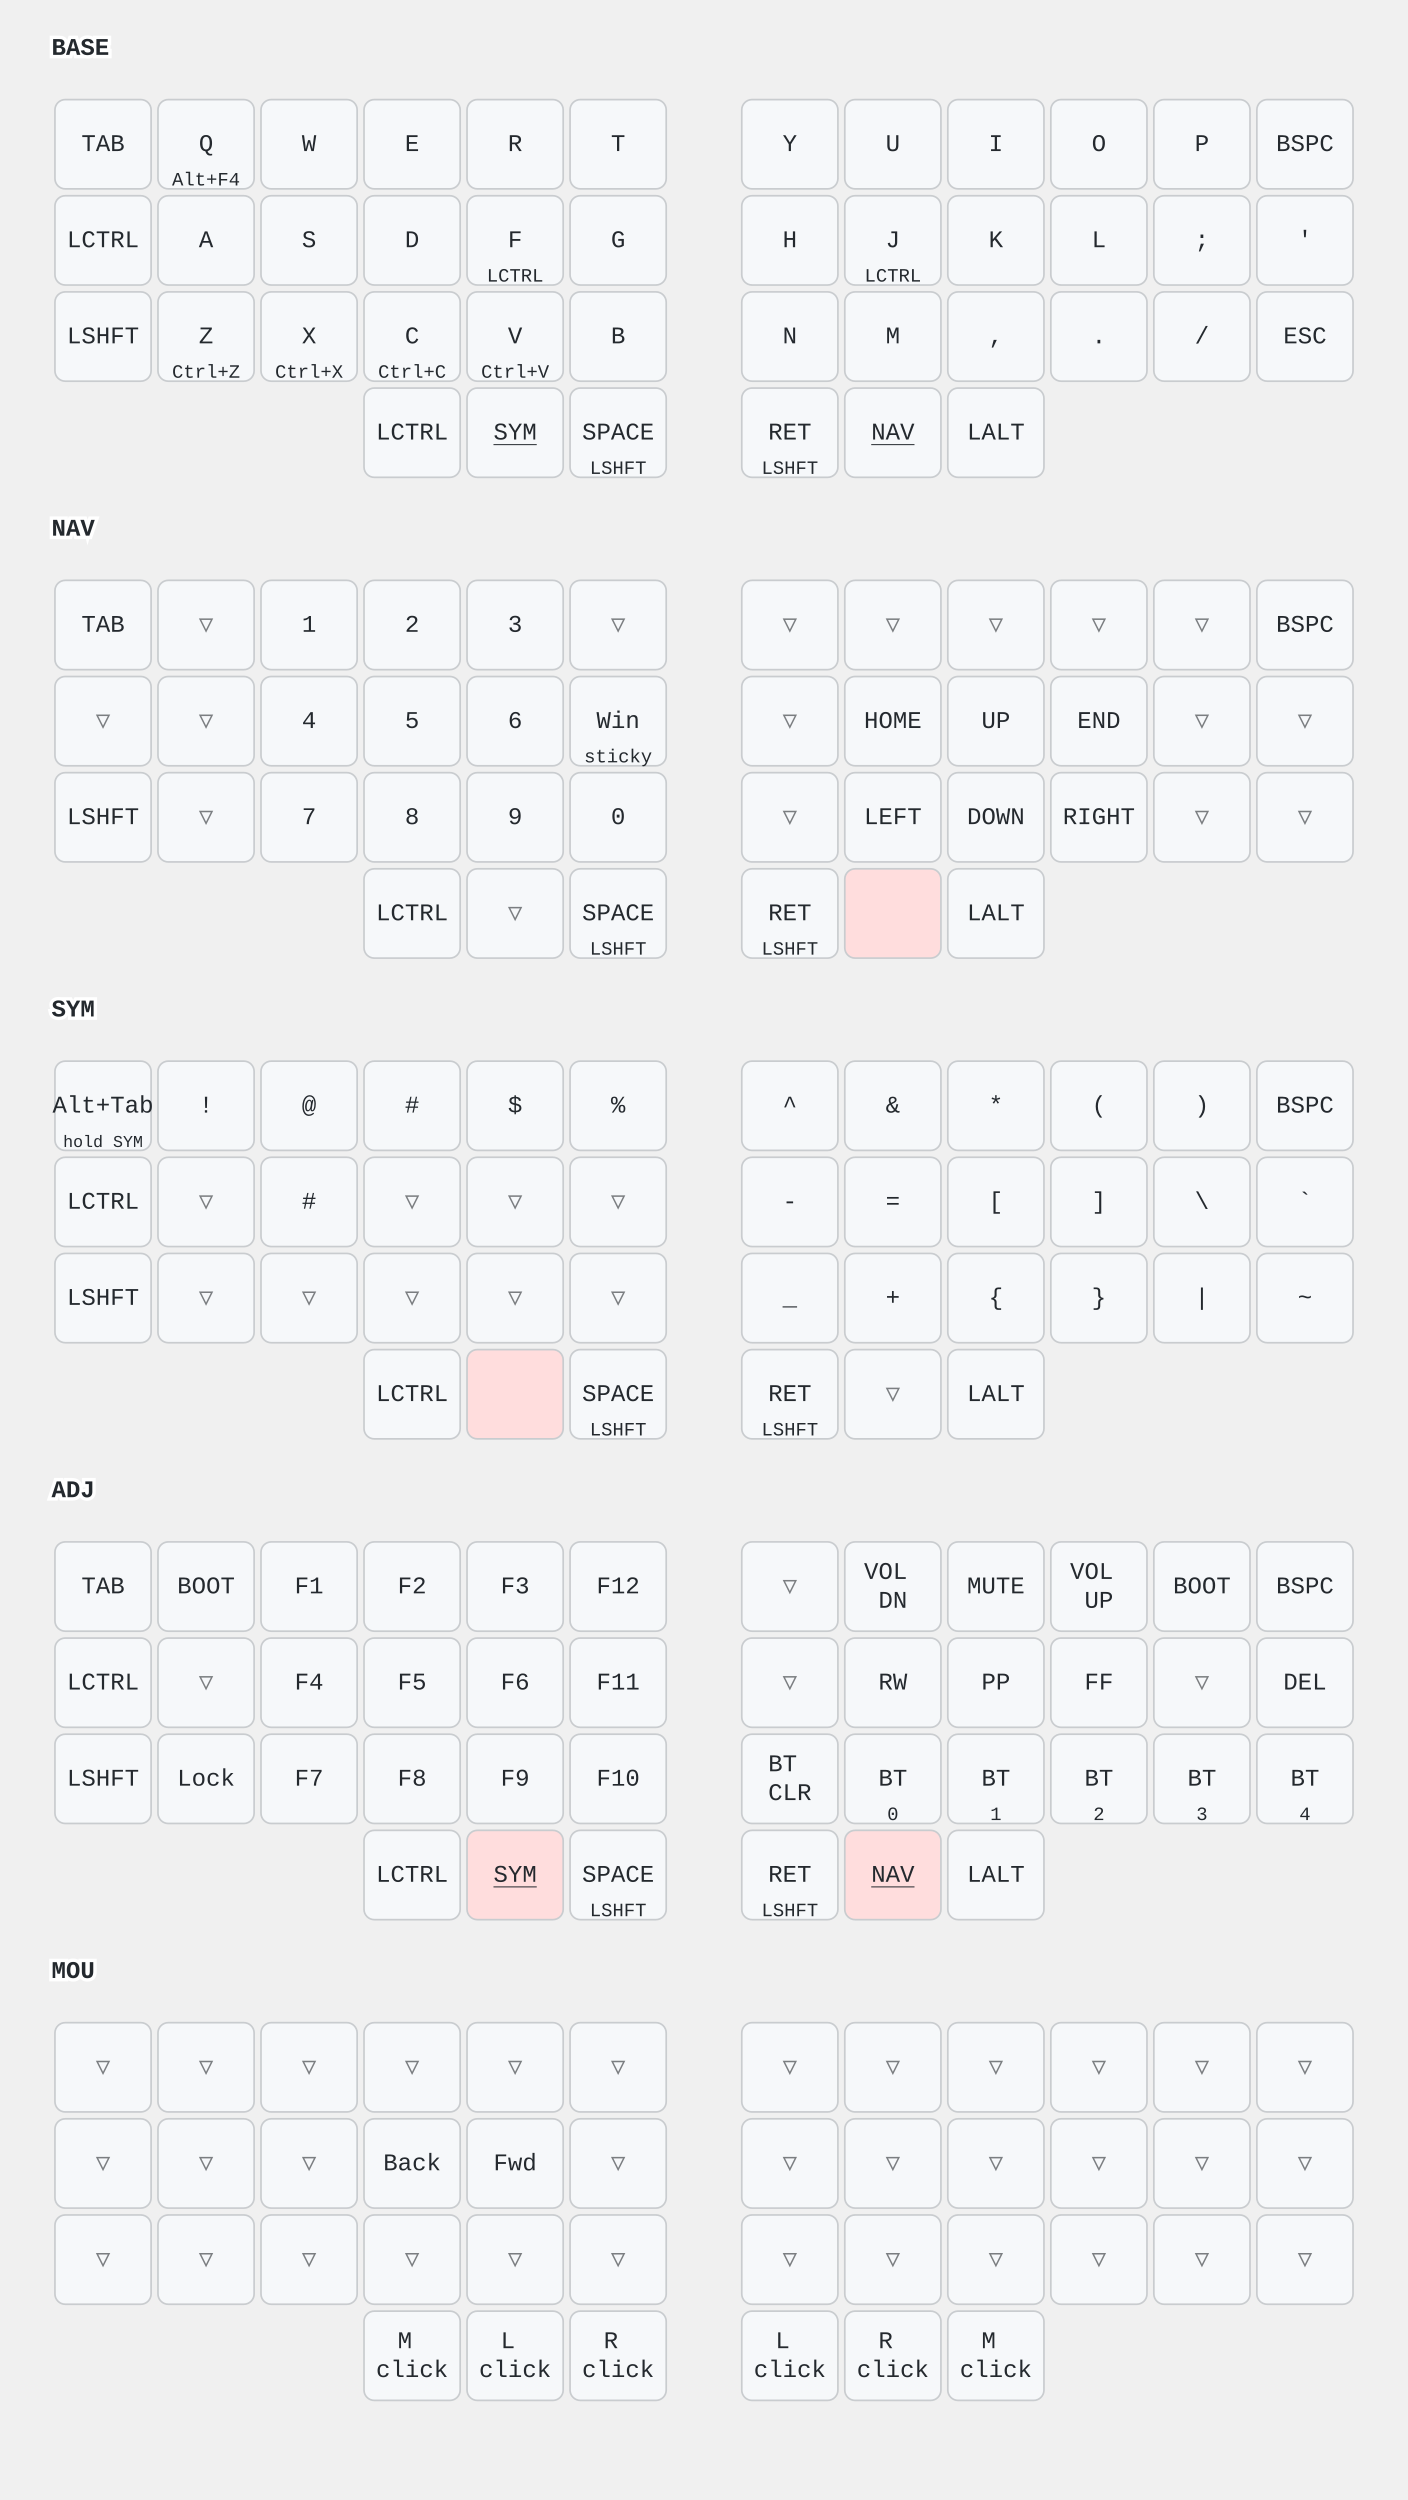
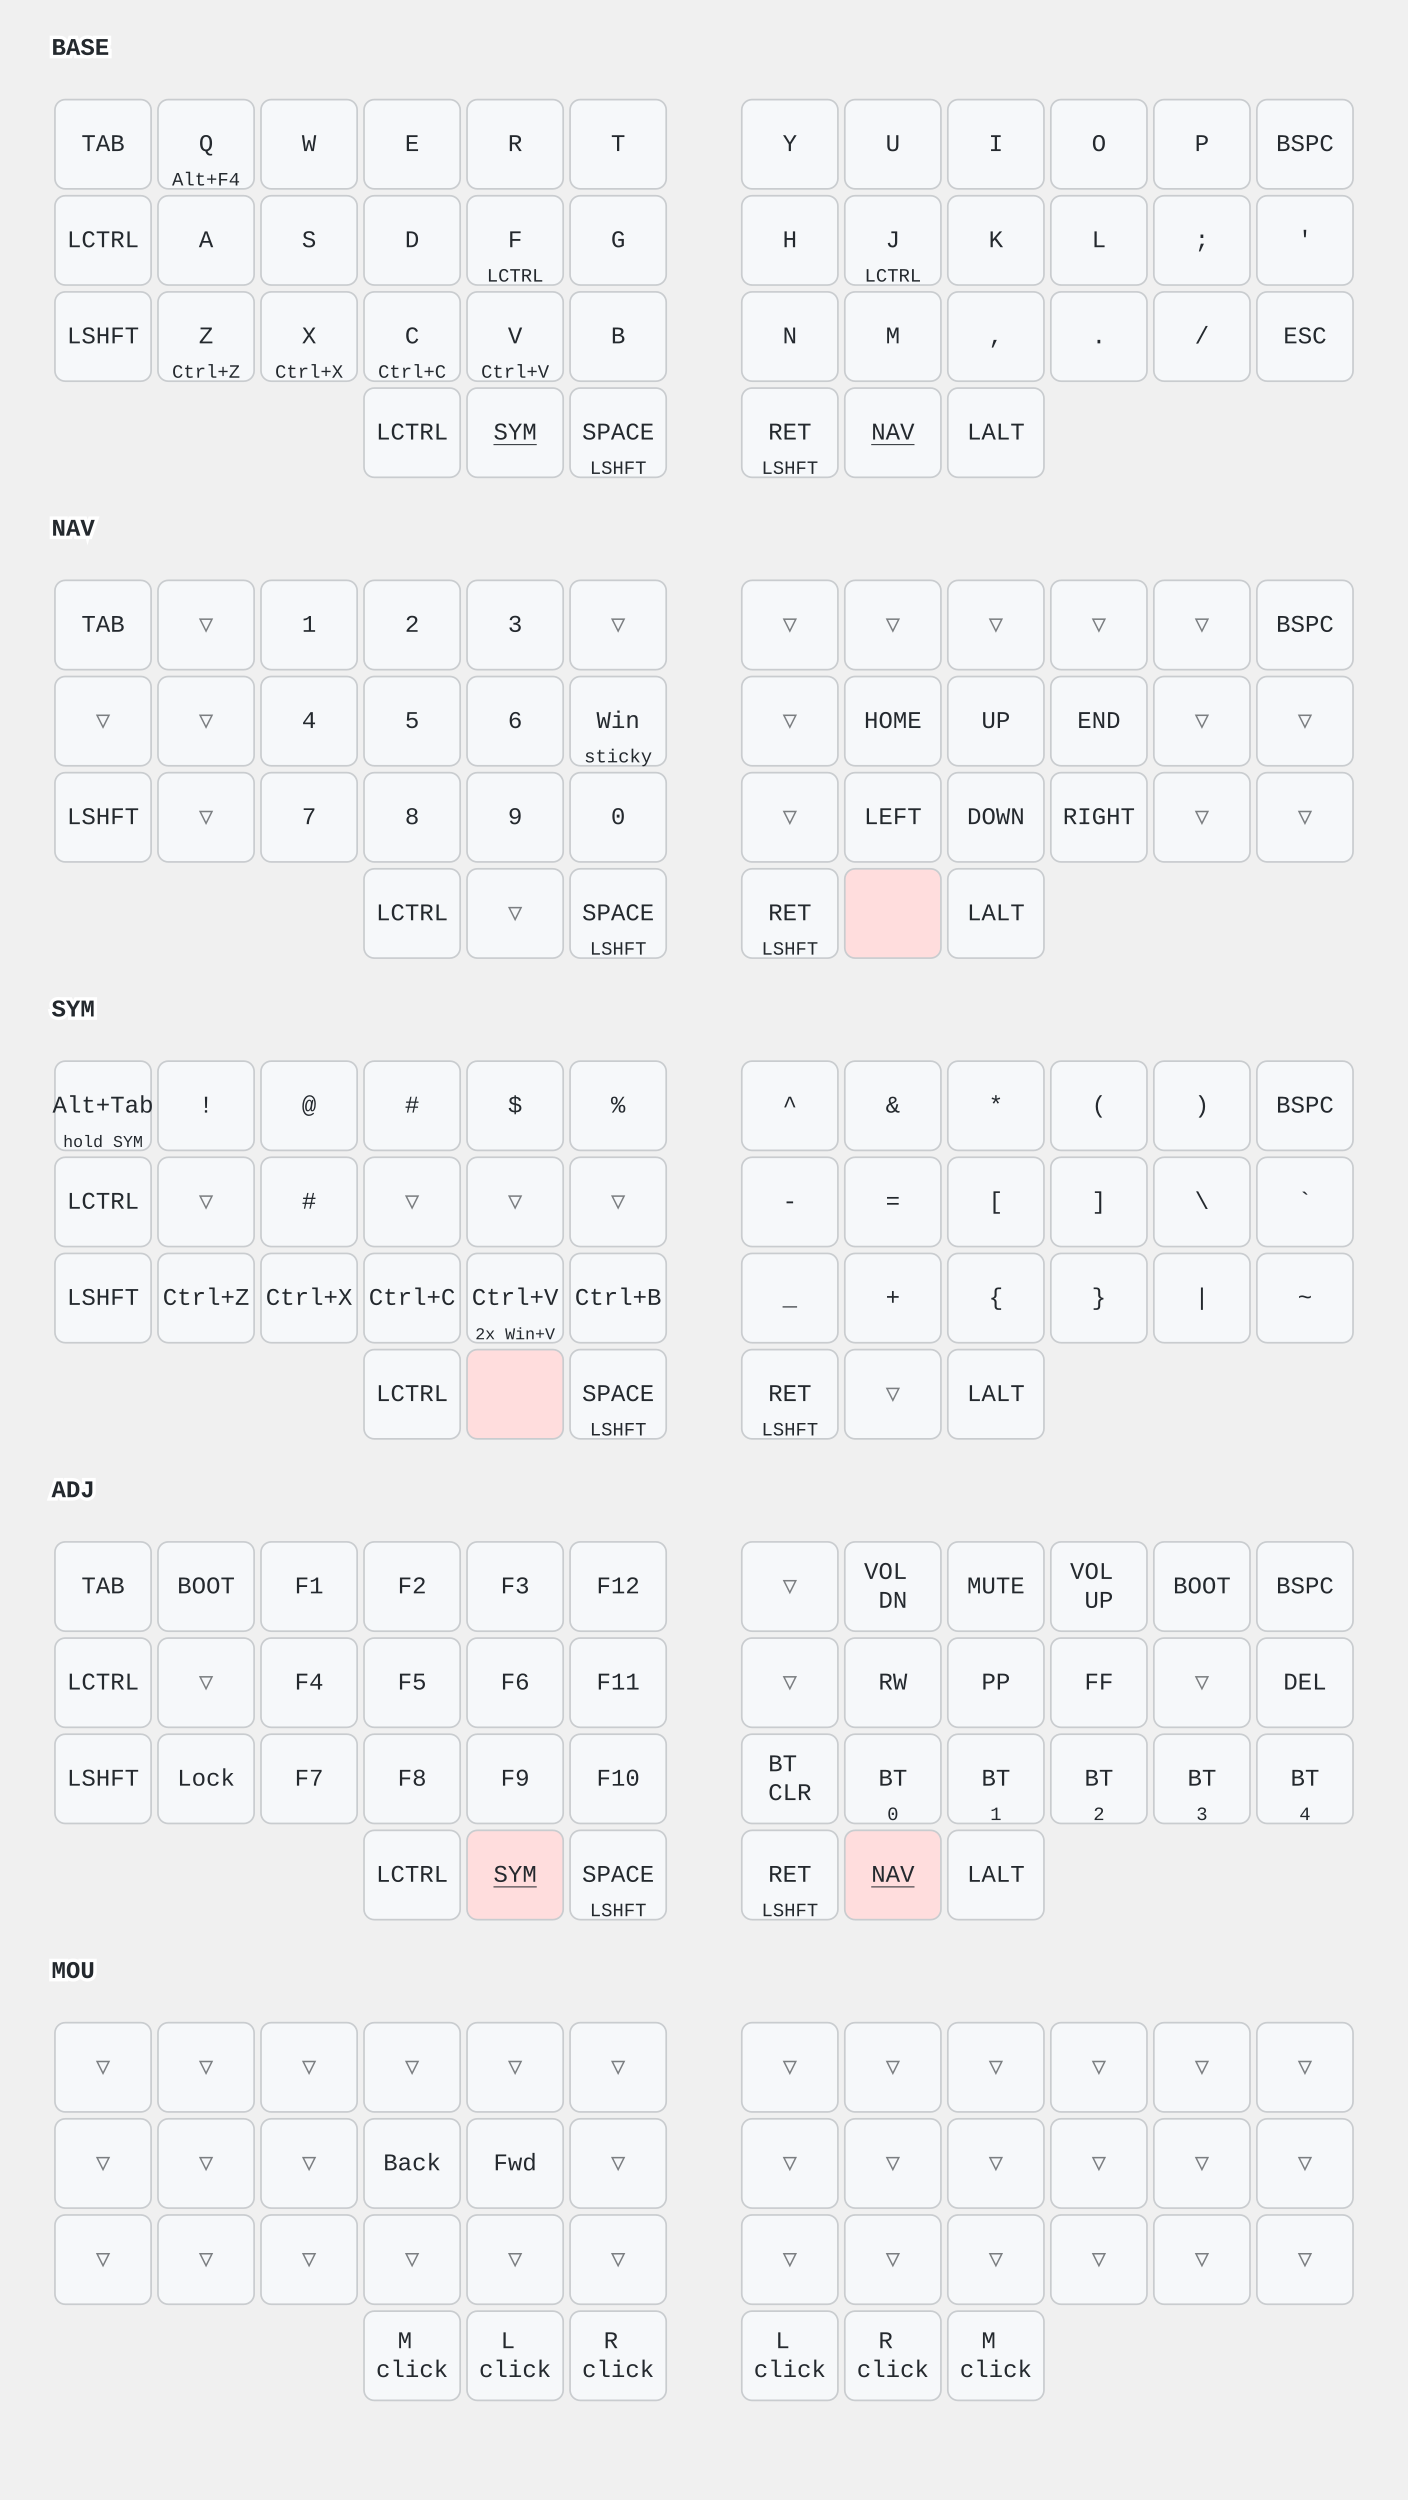
<svg xmlns="http://www.w3.org/2000/svg" width="820" height="1456" viewBox="0 0 820 1456" class="keymap">
  <style>/* inherit to force styles through use tags */
svg path {
    fill: inherit;
}

/* font and background color specifications */
svg.keymap {
    font-family: SFMono-Regular,Consolas,Liberation Mono,Menlo,monospace;
    font-size: 14px;
    font-kerning: normal;
    text-rendering: optimizeLegibility;
    fill: #24292e;
}

/* default key styling */
rect.key {
    fill: #f6f8fa;
}

rect.key, rect.combo {
    stroke: #c9cccf;
    stroke-width: 1;
}

/* default key side styling, only used is draw_key_sides is set */
rect.side {
    filter: brightness(90%);
}

/* color accent for combo boxes */
rect.combo, rect.combo-separate {
    fill: #cdf;
}

/* color accent for held keys */
rect.held, rect.combo.held {
    fill: #fdd;
}

/* color accent for ghost (optional) keys */
rect.ghost, rect.combo.ghost {
    stroke-dasharray: 4, 4;
    stroke-width: 2;
}

text {
    text-anchor: middle;
    dominant-baseline: middle;
}

/* styling for layer labels */
text.label {
    font-weight: bold;
    text-anchor: start;
    stroke: white;
    stroke-width: 4;
    paint-order: stroke;
}

/* styling for optional footer */
text.footer {
    text-anchor: end;
    dominant-baseline: auto;
    stroke: white;
    stroke-width: 4;
    paint-order: stroke;
}

/* styling for combo tap, and key non-tap label text */
text.combo, text.hold, text.shifted, text.left, text.right, text.tl, text.tr, text.bl, text.br {
    font-size: 11px;
}

text.hold, text.bl, text.br {
    text-anchor: middle;
    dominant-baseline: auto;
}

text.shifted, text.tl, text.tr {
    text-anchor: middle;
    dominant-baseline: hanging;
}

text.left, text.tl, text.bl {
    text-anchor: start;
}

text.right, text.tr, text.br {
    text-anchor: end;
}

text.layer-activator {
    text-decoration: underline;
}

/* styling for hold/shifted label text in combo box */
text.combo.hold, text.combo.shifted, text.combo.left, text.combo.right {
    font-size: 8px;
}

/* lighter symbol for transparent keys */
text.trans {
    fill: #7b7e81;
}

/* styling for combo dendrons */
path.combo {
    stroke-width: 1;
    stroke: gray;
    fill: none;
}

/* Start Tabler Icons Cleanup */
/* cannot use height/width with glyphs */
.icon-tabler &gt; path {
    fill: inherit;
    stroke: inherit;
    stroke-width: 2;
}
/* hide tabler's default box */
.icon-tabler &gt; path[stroke="none"][fill="none"] {
    visibility: hidden;
}
/* End Tabler Icons Cleanup */

@media (prefers-color-scheme: dark) {
svg.keymap { fill: #d1d6db; }
rect.key { fill: #3f4750; }
rect.key, rect.combo { stroke: #60666c; }
rect.combo, rect.combo-separate { fill: #1f3d7a; }
rect.held, rect.combo.held { fill: #854747; }
text.label, text.footer { stroke: black; }
text.trans { fill: #7e8184; }
path.combo { stroke: #7f7f7f; }

}</style>
  <g transform="translate(30, 0)" class="layer-BASE">
    <text x="0" y="28" class="label" id="BASE">BASE</text>
    <g transform="translate(0, 56)">
      <g transform="translate(30, 28)" class="key keypos-0">
        <rect rx="6" ry="6" x="-28" y="-26" width="56" height="52" class="key" />
        <text x="0" y="0" class="key tap">TAB</text>
      </g>
      <g transform="translate(90, 28)" class="key keypos-1">
        <rect rx="6" ry="6" x="-28" y="-26" width="56" height="52" class="key" />
        <text x="0" y="0" class="key tap">Q</text>
        <text x="0" y="24" class="key hold">Alt+F4</text>
      </g>
      <g transform="translate(150, 28)" class="key keypos-2">
        <rect rx="6" ry="6" x="-28" y="-26" width="56" height="52" class="key" />
        <text x="0" y="0" class="key tap">W</text>
      </g>
      <g transform="translate(210, 28)" class="key keypos-3">
        <rect rx="6" ry="6" x="-28" y="-26" width="56" height="52" class="key" />
        <text x="0" y="0" class="key tap">E</text>
      </g>
      <g transform="translate(270, 28)" class="key keypos-4">
        <rect rx="6" ry="6" x="-28" y="-26" width="56" height="52" class="key" />
        <text x="0" y="0" class="key tap">R</text>
      </g>
      <g transform="translate(330, 28)" class="key keypos-5">
        <rect rx="6" ry="6" x="-28" y="-26" width="56" height="52" class="key" />
        <text x="0" y="0" class="key tap">T</text>
      </g>
      <g transform="translate(430, 28)" class="key keypos-6">
        <rect rx="6" ry="6" x="-28" y="-26" width="56" height="52" class="key" />
        <text x="0" y="0" class="key tap">Y</text>
      </g>
      <g transform="translate(490, 28)" class="key keypos-7">
        <rect rx="6" ry="6" x="-28" y="-26" width="56" height="52" class="key" />
        <text x="0" y="0" class="key tap">U</text>
      </g>
      <g transform="translate(550, 28)" class="key keypos-8">
        <rect rx="6" ry="6" x="-28" y="-26" width="56" height="52" class="key" />
        <text x="0" y="0" class="key tap">I</text>
      </g>
      <g transform="translate(610, 28)" class="key keypos-9">
        <rect rx="6" ry="6" x="-28" y="-26" width="56" height="52" class="key" />
        <text x="0" y="0" class="key tap">O</text>
      </g>
      <g transform="translate(670, 28)" class="key keypos-10">
        <rect rx="6" ry="6" x="-28" y="-26" width="56" height="52" class="key" />
        <text x="0" y="0" class="key tap">P</text>
      </g>
      <g transform="translate(730, 28)" class="key keypos-11">
        <rect rx="6" ry="6" x="-28" y="-26" width="56" height="52" class="key" />
        <text x="0" y="0" class="key tap">BSPC</text>
      </g>
      <g transform="translate(30, 84)" class="key keypos-12">
        <rect rx="6" ry="6" x="-28" y="-26" width="56" height="52" class="key" />
        <text x="0" y="0" class="key tap">LCTRL</text>
      </g>
      <g transform="translate(90, 84)" class="key keypos-13">
        <rect rx="6" ry="6" x="-28" y="-26" width="56" height="52" class="key" />
        <text x="0" y="0" class="key tap">A</text>
      </g>
      <g transform="translate(150, 84)" class="key keypos-14">
        <rect rx="6" ry="6" x="-28" y="-26" width="56" height="52" class="key" />
        <text x="0" y="0" class="key tap">S</text>
      </g>
      <g transform="translate(210, 84)" class="key keypos-15">
        <rect rx="6" ry="6" x="-28" y="-26" width="56" height="52" class="key" />
        <text x="0" y="0" class="key tap">D</text>
      </g>
      <g transform="translate(270, 84)" class="key keypos-16">
        <rect rx="6" ry="6" x="-28" y="-26" width="56" height="52" class="key" />
        <text x="0" y="0" class="key tap">F</text>
        <text x="0" y="24" class="key hold">LCTRL</text>
      </g>
      <g transform="translate(330, 84)" class="key keypos-17">
        <rect rx="6" ry="6" x="-28" y="-26" width="56" height="52" class="key" />
        <text x="0" y="0" class="key tap">G</text>
      </g>
      <g transform="translate(430, 84)" class="key keypos-18">
        <rect rx="6" ry="6" x="-28" y="-26" width="56" height="52" class="key" />
        <text x="0" y="0" class="key tap">H</text>
      </g>
      <g transform="translate(490, 84)" class="key keypos-19">
        <rect rx="6" ry="6" x="-28" y="-26" width="56" height="52" class="key" />
        <text x="0" y="0" class="key tap">J</text>
        <text x="0" y="24" class="key hold">LCTRL</text>
      </g>
      <g transform="translate(550, 84)" class="key keypos-20">
        <rect rx="6" ry="6" x="-28" y="-26" width="56" height="52" class="key" />
        <text x="0" y="0" class="key tap">K</text>
      </g>
      <g transform="translate(610, 84)" class="key keypos-21">
        <rect rx="6" ry="6" x="-28" y="-26" width="56" height="52" class="key" />
        <text x="0" y="0" class="key tap">L</text>
      </g>
      <g transform="translate(670, 84)" class="key keypos-22">
        <rect rx="6" ry="6" x="-28" y="-26" width="56" height="52" class="key" />
        <text x="0" y="0" class="key tap">;</text>
      </g>
      <g transform="translate(730, 84)" class="key keypos-23">
        <rect rx="6" ry="6" x="-28" y="-26" width="56" height="52" class="key" />
        <text x="0" y="0" class="key tap">'</text>
      </g>
      <g transform="translate(30, 140)" class="key keypos-24">
        <rect rx="6" ry="6" x="-28" y="-26" width="56" height="52" class="key" />
        <text x="0" y="0" class="key tap">LSHFT</text>
      </g>
      <g transform="translate(90, 140)" class="key keypos-25">
        <rect rx="6" ry="6" x="-28" y="-26" width="56" height="52" class="key" />
        <text x="0" y="0" class="key tap">Z</text>
        <text x="0" y="24" class="key hold">Ctrl+Z</text>
      </g>
      <g transform="translate(150, 140)" class="key keypos-26">
        <rect rx="6" ry="6" x="-28" y="-26" width="56" height="52" class="key" />
        <text x="0" y="0" class="key tap">X</text>
        <text x="0" y="24" class="key hold">Ctrl+X</text>
      </g>
      <g transform="translate(210, 140)" class="key keypos-27">
        <rect rx="6" ry="6" x="-28" y="-26" width="56" height="52" class="key" />
        <text x="0" y="0" class="key tap">C</text>
        <text x="0" y="24" class="key hold">Ctrl+C</text>
      </g>
      <g transform="translate(270, 140)" class="key keypos-28">
        <rect rx="6" ry="6" x="-28" y="-26" width="56" height="52" class="key" />
        <text x="0" y="0" class="key tap">V</text>
        <text x="0" y="24" class="key hold">Ctrl+V</text>
      </g>
      <g transform="translate(330, 140)" class="key keypos-29">
        <rect rx="6" ry="6" x="-28" y="-26" width="56" height="52" class="key" />
        <text x="0" y="0" class="key tap">B</text>
      </g>
      <g transform="translate(430, 140)" class="key keypos-30">
        <rect rx="6" ry="6" x="-28" y="-26" width="56" height="52" class="key" />
        <text x="0" y="0" class="key tap">N</text>
      </g>
      <g transform="translate(490, 140)" class="key keypos-31">
        <rect rx="6" ry="6" x="-28" y="-26" width="56" height="52" class="key" />
        <text x="0" y="0" class="key tap">M</text>
      </g>
      <g transform="translate(550, 140)" class="key keypos-32">
        <rect rx="6" ry="6" x="-28" y="-26" width="56" height="52" class="key" />
        <text x="0" y="0" class="key tap">,</text>
      </g>
      <g transform="translate(610, 140)" class="key keypos-33">
        <rect rx="6" ry="6" x="-28" y="-26" width="56" height="52" class="key" />
        <text x="0" y="0" class="key tap">.</text>
      </g>
      <g transform="translate(670, 140)" class="key keypos-34">
        <rect rx="6" ry="6" x="-28" y="-26" width="56" height="52" class="key" />
        <text x="0" y="0" class="key tap">/</text>
      </g>
      <g transform="translate(730, 140)" class="key keypos-35">
        <rect rx="6" ry="6" x="-28" y="-26" width="56" height="52" class="key" />
        <text x="0" y="0" class="key tap">ESC</text>
      </g>
      <g transform="translate(210, 196)" class="key keypos-36">
        <rect rx="6" ry="6" x="-28" y="-26" width="56" height="52" class="key" />
        <text x="0" y="0" class="key tap">LCTRL</text>
      </g>
      <g transform="translate(270, 196)" class="key keypos-37">
        <rect rx="6" ry="6" x="-28" y="-26" width="56" height="52" class="key" />
        <a href="#SYM">
          <text x="0" y="0" class="key tap layer-activator">SYM</text>
        </a>
      </g>
      <g transform="translate(330, 196)" class="key keypos-38">
        <rect rx="6" ry="6" x="-28" y="-26" width="56" height="52" class="key" />
        <text x="0" y="0" class="key tap">SPACE</text>
        <text x="0" y="24" class="key hold">LSHFT</text>
      </g>
      <g transform="translate(430, 196)" class="key keypos-39">
        <rect rx="6" ry="6" x="-28" y="-26" width="56" height="52" class="key" />
        <text x="0" y="0" class="key tap">RET</text>
        <text x="0" y="24" class="key hold">LSHFT</text>
      </g>
      <g transform="translate(490, 196)" class="key keypos-40">
        <rect rx="6" ry="6" x="-28" y="-26" width="56" height="52" class="key" />
        <a href="#NAV">
          <text x="0" y="0" class="key tap layer-activator">NAV</text>
        </a>
      </g>
      <g transform="translate(550, 196)" class="key keypos-41">
        <rect rx="6" ry="6" x="-28" y="-26" width="56" height="52" class="key" />
        <text x="0" y="0" class="key tap">LALT</text>
      </g>
    </g>
  </g>
  <g transform="translate(30, 280)" class="layer-NAV">
    <text x="0" y="28" class="label" id="NAV">NAV</text>
    <g transform="translate(0, 56)">
      <g transform="translate(30, 28)" class="key keypos-0">
        <rect rx="6" ry="6" x="-28" y="-26" width="56" height="52" class="key" />
        <text x="0" y="0" class="key tap">TAB</text>
      </g>
      <g transform="translate(90, 28)" class="key trans keypos-1">
        <rect rx="6" ry="6" x="-28" y="-26" width="56" height="52" class="key trans" />
        <text x="0" y="0" class="key trans tap">▽</text>
      </g>
      <g transform="translate(150, 28)" class="key keypos-2">
        <rect rx="6" ry="6" x="-28" y="-26" width="56" height="52" class="key" />
        <text x="0" y="0" class="key tap">1</text>
      </g>
      <g transform="translate(210, 28)" class="key keypos-3">
        <rect rx="6" ry="6" x="-28" y="-26" width="56" height="52" class="key" />
        <text x="0" y="0" class="key tap">2</text>
      </g>
      <g transform="translate(270, 28)" class="key keypos-4">
        <rect rx="6" ry="6" x="-28" y="-26" width="56" height="52" class="key" />
        <text x="0" y="0" class="key tap">3</text>
      </g>
      <g transform="translate(330, 28)" class="key trans keypos-5">
        <rect rx="6" ry="6" x="-28" y="-26" width="56" height="52" class="key trans" />
        <text x="0" y="0" class="key trans tap">▽</text>
      </g>
      <g transform="translate(430, 28)" class="key trans keypos-6">
        <rect rx="6" ry="6" x="-28" y="-26" width="56" height="52" class="key trans" />
        <text x="0" y="0" class="key trans tap">▽</text>
      </g>
      <g transform="translate(490, 28)" class="key trans keypos-7">
        <rect rx="6" ry="6" x="-28" y="-26" width="56" height="52" class="key trans" />
        <text x="0" y="0" class="key trans tap">▽</text>
      </g>
      <g transform="translate(550, 28)" class="key trans keypos-8">
        <rect rx="6" ry="6" x="-28" y="-26" width="56" height="52" class="key trans" />
        <text x="0" y="0" class="key trans tap">▽</text>
      </g>
      <g transform="translate(610, 28)" class="key trans keypos-9">
        <rect rx="6" ry="6" x="-28" y="-26" width="56" height="52" class="key trans" />
        <text x="0" y="0" class="key trans tap">▽</text>
      </g>
      <g transform="translate(670, 28)" class="key trans keypos-10">
        <rect rx="6" ry="6" x="-28" y="-26" width="56" height="52" class="key trans" />
        <text x="0" y="0" class="key trans tap">▽</text>
      </g>
      <g transform="translate(730, 28)" class="key keypos-11">
        <rect rx="6" ry="6" x="-28" y="-26" width="56" height="52" class="key" />
        <text x="0" y="0" class="key tap">BSPC</text>
      </g>
      <g transform="translate(30, 84)" class="key trans keypos-12">
        <rect rx="6" ry="6" x="-28" y="-26" width="56" height="52" class="key trans" />
        <text x="0" y="0" class="key trans tap">▽</text>
      </g>
      <g transform="translate(90, 84)" class="key trans keypos-13">
        <rect rx="6" ry="6" x="-28" y="-26" width="56" height="52" class="key trans" />
        <text x="0" y="0" class="key trans tap">▽</text>
      </g>
      <g transform="translate(150, 84)" class="key keypos-14">
        <rect rx="6" ry="6" x="-28" y="-26" width="56" height="52" class="key" />
        <text x="0" y="0" class="key tap">4</text>
      </g>
      <g transform="translate(210, 84)" class="key keypos-15">
        <rect rx="6" ry="6" x="-28" y="-26" width="56" height="52" class="key" />
        <text x="0" y="0" class="key tap">5</text>
      </g>
      <g transform="translate(270, 84)" class="key keypos-16">
        <rect rx="6" ry="6" x="-28" y="-26" width="56" height="52" class="key" />
        <text x="0" y="0" class="key tap">6</text>
      </g>
      <g transform="translate(330, 84)" class="key keypos-17">
        <rect rx="6" ry="6" x="-28" y="-26" width="56" height="52" class="key" />
        <text x="0" y="0" class="key tap">Win</text>
        <text x="0" y="24" class="key hold">sticky</text>
      </g>
      <g transform="translate(430, 84)" class="key trans keypos-18">
        <rect rx="6" ry="6" x="-28" y="-26" width="56" height="52" class="key trans" />
        <text x="0" y="0" class="key trans tap">▽</text>
      </g>
      <g transform="translate(490, 84)" class="key keypos-19">
        <rect rx="6" ry="6" x="-28" y="-26" width="56" height="52" class="key" />
        <text x="0" y="0" class="key tap">HOME</text>
      </g>
      <g transform="translate(550, 84)" class="key keypos-20">
        <rect rx="6" ry="6" x="-28" y="-26" width="56" height="52" class="key" />
        <text x="0" y="0" class="key tap">UP</text>
      </g>
      <g transform="translate(610, 84)" class="key keypos-21">
        <rect rx="6" ry="6" x="-28" y="-26" width="56" height="52" class="key" />
        <text x="0" y="0" class="key tap">END</text>
      </g>
      <g transform="translate(670, 84)" class="key trans keypos-22">
        <rect rx="6" ry="6" x="-28" y="-26" width="56" height="52" class="key trans" />
        <text x="0" y="0" class="key trans tap">▽</text>
      </g>
      <g transform="translate(730, 84)" class="key trans keypos-23">
        <rect rx="6" ry="6" x="-28" y="-26" width="56" height="52" class="key trans" />
        <text x="0" y="0" class="key trans tap">▽</text>
      </g>
      <g transform="translate(30, 140)" class="key keypos-24">
        <rect rx="6" ry="6" x="-28" y="-26" width="56" height="52" class="key" />
        <text x="0" y="0" class="key tap">LSHFT</text>
      </g>
      <g transform="translate(90, 140)" class="key trans keypos-25">
        <rect rx="6" ry="6" x="-28" y="-26" width="56" height="52" class="key trans" />
        <text x="0" y="0" class="key trans tap">▽</text>
      </g>
      <g transform="translate(150, 140)" class="key keypos-26">
        <rect rx="6" ry="6" x="-28" y="-26" width="56" height="52" class="key" />
        <text x="0" y="0" class="key tap">7</text>
      </g>
      <g transform="translate(210, 140)" class="key keypos-27">
        <rect rx="6" ry="6" x="-28" y="-26" width="56" height="52" class="key" />
        <text x="0" y="0" class="key tap">8</text>
      </g>
      <g transform="translate(270, 140)" class="key keypos-28">
        <rect rx="6" ry="6" x="-28" y="-26" width="56" height="52" class="key" />
        <text x="0" y="0" class="key tap">9</text>
      </g>
      <g transform="translate(330, 140)" class="key keypos-29">
        <rect rx="6" ry="6" x="-28" y="-26" width="56" height="52" class="key" />
        <text x="0" y="0" class="key tap">0</text>
      </g>
      <g transform="translate(430, 140)" class="key trans keypos-30">
        <rect rx="6" ry="6" x="-28" y="-26" width="56" height="52" class="key trans" />
        <text x="0" y="0" class="key trans tap">▽</text>
      </g>
      <g transform="translate(490, 140)" class="key keypos-31">
        <rect rx="6" ry="6" x="-28" y="-26" width="56" height="52" class="key" />
        <text x="0" y="0" class="key tap">LEFT</text>
      </g>
      <g transform="translate(550, 140)" class="key keypos-32">
        <rect rx="6" ry="6" x="-28" y="-26" width="56" height="52" class="key" />
        <text x="0" y="0" class="key tap">DOWN</text>
      </g>
      <g transform="translate(610, 140)" class="key keypos-33">
        <rect rx="6" ry="6" x="-28" y="-26" width="56" height="52" class="key" />
        <text x="0" y="0" class="key tap">RIGHT</text>
      </g>
      <g transform="translate(670, 140)" class="key trans keypos-34">
        <rect rx="6" ry="6" x="-28" y="-26" width="56" height="52" class="key trans" />
        <text x="0" y="0" class="key trans tap">▽</text>
      </g>
      <g transform="translate(730, 140)" class="key trans keypos-35">
        <rect rx="6" ry="6" x="-28" y="-26" width="56" height="52" class="key trans" />
        <text x="0" y="0" class="key trans tap">▽</text>
      </g>
      <g transform="translate(210, 196)" class="key keypos-36">
        <rect rx="6" ry="6" x="-28" y="-26" width="56" height="52" class="key" />
        <text x="0" y="0" class="key tap">LCTRL</text>
      </g>
      <g transform="translate(270, 196)" class="key trans keypos-37">
        <rect rx="6" ry="6" x="-28" y="-26" width="56" height="52" class="key trans" />
        <text x="0" y="0" class="key trans tap">▽</text>
      </g>
      <g transform="translate(330, 196)" class="key keypos-38">
        <rect rx="6" ry="6" x="-28" y="-26" width="56" height="52" class="key" />
        <text x="0" y="0" class="key tap">SPACE</text>
        <text x="0" y="24" class="key hold">LSHFT</text>
      </g>
      <g transform="translate(430, 196)" class="key keypos-39">
        <rect rx="6" ry="6" x="-28" y="-26" width="56" height="52" class="key" />
        <text x="0" y="0" class="key tap">RET</text>
        <text x="0" y="24" class="key hold">LSHFT</text>
      </g>
      <g transform="translate(490, 196)" class="key held keypos-40">
        <rect rx="6" ry="6" x="-28" y="-26" width="56" height="52" class="key held" />
      </g>
      <g transform="translate(550, 196)" class="key keypos-41">
        <rect rx="6" ry="6" x="-28" y="-26" width="56" height="52" class="key" />
        <text x="0" y="0" class="key tap">LALT</text>
      </g>
    </g>
  </g>
  <g transform="translate(30, 560)" class="layer-SYM">
    <text x="0" y="28" class="label" id="SYM">SYM</text>
    <g transform="translate(0, 56)">
      <g transform="translate(30, 28)" class="key keypos-0">
        <rect rx="6" ry="6" x="-28" y="-26" width="56" height="52" class="key" />
        <text x="0" y="0" class="key tap">Alt+Tab</text>
        <text x="0" y="24" class="key hold">
          <tspan style="font-size: 88%">hold SYM</tspan>
        </text>
      </g>
      <g transform="translate(90, 28)" class="key keypos-1">
        <rect rx="6" ry="6" x="-28" y="-26" width="56" height="52" class="key" />
        <text x="0" y="0" class="key tap">!</text>
      </g>
      <g transform="translate(150, 28)" class="key keypos-2">
        <rect rx="6" ry="6" x="-28" y="-26" width="56" height="52" class="key" />
        <text x="0" y="0" class="key tap">@</text>
      </g>
      <g transform="translate(210, 28)" class="key keypos-3">
        <rect rx="6" ry="6" x="-28" y="-26" width="56" height="52" class="key" />
        <text x="0" y="0" class="key tap">#</text>
      </g>
      <g transform="translate(270, 28)" class="key keypos-4">
        <rect rx="6" ry="6" x="-28" y="-26" width="56" height="52" class="key" />
        <text x="0" y="0" class="key tap">$</text>
      </g>
      <g transform="translate(330, 28)" class="key keypos-5">
        <rect rx="6" ry="6" x="-28" y="-26" width="56" height="52" class="key" />
        <text x="0" y="0" class="key tap">%</text>
      </g>
      <g transform="translate(430, 28)" class="key keypos-6">
        <rect rx="6" ry="6" x="-28" y="-26" width="56" height="52" class="key" />
        <text x="0" y="0" class="key tap">^</text>
      </g>
      <g transform="translate(490, 28)" class="key keypos-7">
        <rect rx="6" ry="6" x="-28" y="-26" width="56" height="52" class="key" />
        <text x="0" y="0" class="key tap">&amp;</text>
      </g>
      <g transform="translate(550, 28)" class="key keypos-8">
        <rect rx="6" ry="6" x="-28" y="-26" width="56" height="52" class="key" />
        <text x="0" y="0" class="key tap">*</text>
      </g>
      <g transform="translate(610, 28)" class="key keypos-9">
        <rect rx="6" ry="6" x="-28" y="-26" width="56" height="52" class="key" />
        <text x="0" y="0" class="key tap">(</text>
      </g>
      <g transform="translate(670, 28)" class="key keypos-10">
        <rect rx="6" ry="6" x="-28" y="-26" width="56" height="52" class="key" />
        <text x="0" y="0" class="key tap">)</text>
      </g>
      <g transform="translate(730, 28)" class="key keypos-11">
        <rect rx="6" ry="6" x="-28" y="-26" width="56" height="52" class="key" />
        <text x="0" y="0" class="key tap">BSPC</text>
      </g>
      <g transform="translate(30, 84)" class="key keypos-12">
        <rect rx="6" ry="6" x="-28" y="-26" width="56" height="52" class="key" />
        <text x="0" y="0" class="key tap">LCTRL</text>
      </g>
      <g transform="translate(90, 84)" class="key trans keypos-13">
        <rect rx="6" ry="6" x="-28" y="-26" width="56" height="52" class="key trans" />
        <text x="0" y="0" class="key trans tap">▽</text>
      </g>
      <g transform="translate(150, 84)" class="key keypos-14">
        <rect rx="6" ry="6" x="-28" y="-26" width="56" height="52" class="key" />
        <text x="0" y="0" class="key tap">#</text>
      </g>
      <g transform="translate(210, 84)" class="key trans keypos-15">
        <rect rx="6" ry="6" x="-28" y="-26" width="56" height="52" class="key trans" />
        <text x="0" y="0" class="key trans tap">▽</text>
      </g>
      <g transform="translate(270, 84)" class="key trans keypos-16">
        <rect rx="6" ry="6" x="-28" y="-26" width="56" height="52" class="key trans" />
        <text x="0" y="0" class="key trans tap">▽</text>
      </g>
      <g transform="translate(330, 84)" class="key trans keypos-17">
        <rect rx="6" ry="6" x="-28" y="-26" width="56" height="52" class="key trans" />
        <text x="0" y="0" class="key trans tap">▽</text>
      </g>
      <g transform="translate(430, 84)" class="key keypos-18">
        <rect rx="6" ry="6" x="-28" y="-26" width="56" height="52" class="key" />
        <text x="0" y="0" class="key tap">-</text>
      </g>
      <g transform="translate(490, 84)" class="key keypos-19">
        <rect rx="6" ry="6" x="-28" y="-26" width="56" height="52" class="key" />
        <text x="0" y="0" class="key tap">=</text>
      </g>
      <g transform="translate(550, 84)" class="key keypos-20">
        <rect rx="6" ry="6" x="-28" y="-26" width="56" height="52" class="key" />
        <text x="0" y="0" class="key tap">[</text>
      </g>
      <g transform="translate(610, 84)" class="key keypos-21">
        <rect rx="6" ry="6" x="-28" y="-26" width="56" height="52" class="key" />
        <text x="0" y="0" class="key tap">]</text>
      </g>
      <g transform="translate(670, 84)" class="key keypos-22">
        <rect rx="6" ry="6" x="-28" y="-26" width="56" height="52" class="key" />
        <text x="0" y="0" class="key tap">\</text>
      </g>
      <g transform="translate(730, 84)" class="key keypos-23">
        <rect rx="6" ry="6" x="-28" y="-26" width="56" height="52" class="key" />
        <text x="0" y="0" class="key tap">`</text>
      </g>
      <g transform="translate(30, 140)" class="key keypos-24">
        <rect rx="6" ry="6" x="-28" y="-26" width="56" height="52" class="key" />
        <text x="0" y="0" class="key tap">LSHFT</text>
      </g>
-       <g transform="translate(90, 140)" class="key trans keypos-25">
-         <rect rx="6" ry="6" x="-28" y="-26" width="56" height="52" class="key trans" />
-         <text x="0" y="0" class="key trans tap">▽</text>
-       </g>
-       <g transform="translate(150, 140)" class="key trans keypos-26">
-         <rect rx="6" ry="6" x="-28" y="-26" width="56" height="52" class="key trans" />
-         <text x="0" y="0" class="key trans tap">▽</text>
-       </g>
-       <g transform="translate(210, 140)" class="key trans keypos-27">
-         <rect rx="6" ry="6" x="-28" y="-26" width="56" height="52" class="key trans" />
-         <text x="0" y="0" class="key trans tap">▽</text>
-       </g>
-       <g transform="translate(270, 140)" class="key trans keypos-28">
-         <rect rx="6" ry="6" x="-28" y="-26" width="56" height="52" class="key trans" />
-         <text x="0" y="0" class="key trans tap">▽</text>
-       </g>
-       <g transform="translate(330, 140)" class="key trans keypos-29">
-         <rect rx="6" ry="6" x="-28" y="-26" width="56" height="52" class="key trans" />
-         <text x="0" y="0" class="key trans tap">▽</text>
+       <g transform="translate(90, 140)" class="key keypos-25">
+         <rect rx="6" ry="6" x="-28" y="-26" width="56" height="52" class="key" />
+         <text x="0" y="0" class="key tap">Ctrl+Z</text>
+       </g>
+       <g transform="translate(150, 140)" class="key keypos-26">
+         <rect rx="6" ry="6" x="-28" y="-26" width="56" height="52" class="key" />
+         <text x="0" y="0" class="key tap">Ctrl+X</text>
+       </g>
+       <g transform="translate(210, 140)" class="key keypos-27">
+         <rect rx="6" ry="6" x="-28" y="-26" width="56" height="52" class="key" />
+         <text x="0" y="0" class="key tap">Ctrl+C</text>
+       </g>
+       <g transform="translate(270, 140)" class="key keypos-28">
+         <rect rx="6" ry="6" x="-28" y="-26" width="56" height="52" class="key" />
+         <text x="0" y="0" class="key tap">Ctrl+V</text>
+         <text x="0" y="24" class="key hold">
+           <tspan style="font-size: 88%">2x Win+V</tspan>
+         </text>
+       </g>
+       <g transform="translate(330, 140)" class="key keypos-29">
+         <rect rx="6" ry="6" x="-28" y="-26" width="56" height="52" class="key" />
+         <text x="0" y="0" class="key tap">Ctrl+B</text>
      </g>
      <g transform="translate(430, 140)" class="key keypos-30">
        <rect rx="6" ry="6" x="-28" y="-26" width="56" height="52" class="key" />
        <text x="0" y="0" class="key tap">_</text>
      </g>
      <g transform="translate(490, 140)" class="key keypos-31">
        <rect rx="6" ry="6" x="-28" y="-26" width="56" height="52" class="key" />
        <text x="0" y="0" class="key tap">+</text>
      </g>
      <g transform="translate(550, 140)" class="key keypos-32">
        <rect rx="6" ry="6" x="-28" y="-26" width="56" height="52" class="key" />
        <text x="0" y="0" class="key tap">{</text>
      </g>
      <g transform="translate(610, 140)" class="key keypos-33">
        <rect rx="6" ry="6" x="-28" y="-26" width="56" height="52" class="key" />
        <text x="0" y="0" class="key tap">}</text>
      </g>
      <g transform="translate(670, 140)" class="key keypos-34">
        <rect rx="6" ry="6" x="-28" y="-26" width="56" height="52" class="key" />
        <text x="0" y="0" class="key tap">|</text>
      </g>
      <g transform="translate(730, 140)" class="key keypos-35">
        <rect rx="6" ry="6" x="-28" y="-26" width="56" height="52" class="key" />
        <text x="0" y="0" class="key tap">~</text>
      </g>
      <g transform="translate(210, 196)" class="key keypos-36">
        <rect rx="6" ry="6" x="-28" y="-26" width="56" height="52" class="key" />
        <text x="0" y="0" class="key tap">LCTRL</text>
      </g>
      <g transform="translate(270, 196)" class="key held keypos-37">
        <rect rx="6" ry="6" x="-28" y="-26" width="56" height="52" class="key held" />
      </g>
      <g transform="translate(330, 196)" class="key keypos-38">
        <rect rx="6" ry="6" x="-28" y="-26" width="56" height="52" class="key" />
        <text x="0" y="0" class="key tap">SPACE</text>
        <text x="0" y="24" class="key hold">LSHFT</text>
      </g>
      <g transform="translate(430, 196)" class="key keypos-39">
        <rect rx="6" ry="6" x="-28" y="-26" width="56" height="52" class="key" />
        <text x="0" y="0" class="key tap">RET</text>
        <text x="0" y="24" class="key hold">LSHFT</text>
      </g>
      <g transform="translate(490, 196)" class="key trans keypos-40">
        <rect rx="6" ry="6" x="-28" y="-26" width="56" height="52" class="key trans" />
        <text x="0" y="0" class="key trans tap">▽</text>
      </g>
      <g transform="translate(550, 196)" class="key keypos-41">
        <rect rx="6" ry="6" x="-28" y="-26" width="56" height="52" class="key" />
        <text x="0" y="0" class="key tap">LALT</text>
      </g>
    </g>
  </g>
  <g transform="translate(30, 840)" class="layer-ADJ">
    <text x="0" y="28" class="label" id="ADJ">ADJ</text>
    <g transform="translate(0, 56)">
      <g transform="translate(30, 28)" class="key keypos-0">
        <rect rx="6" ry="6" x="-28" y="-26" width="56" height="52" class="key" />
        <text x="0" y="0" class="key tap">TAB</text>
      </g>
      <g transform="translate(90, 28)" class="key keypos-1">
        <rect rx="6" ry="6" x="-28" y="-26" width="56" height="52" class="key" />
        <text x="0" y="0" class="key tap">BOOT</text>
      </g>
      <g transform="translate(150, 28)" class="key keypos-2">
        <rect rx="6" ry="6" x="-28" y="-26" width="56" height="52" class="key" />
        <text x="0" y="0" class="key tap">F1</text>
      </g>
      <g transform="translate(210, 28)" class="key keypos-3">
        <rect rx="6" ry="6" x="-28" y="-26" width="56" height="52" class="key" />
        <text x="0" y="0" class="key tap">F2</text>
      </g>
      <g transform="translate(270, 28)" class="key keypos-4">
        <rect rx="6" ry="6" x="-28" y="-26" width="56" height="52" class="key" />
        <text x="0" y="0" class="key tap">F3</text>
      </g>
      <g transform="translate(330, 28)" class="key keypos-5">
        <rect rx="6" ry="6" x="-28" y="-26" width="56" height="52" class="key" />
        <text x="0" y="0" class="key tap">F12</text>
      </g>
      <g transform="translate(430, 28)" class="key trans keypos-6">
        <rect rx="6" ry="6" x="-28" y="-26" width="56" height="52" class="key trans" />
        <text x="0" y="0" class="key trans tap">▽</text>
      </g>
      <g transform="translate(490, 28)" class="key keypos-7">
        <rect rx="6" ry="6" x="-28" y="-26" width="56" height="52" class="key" />
        <text x="0" y="0" class="key tap">
          <tspan x="0" dy="-0.6em">VOL</tspan>
          <tspan x="0" dy="1.2em">DN</tspan>
        </text>
      </g>
      <g transform="translate(550, 28)" class="key keypos-8">
        <rect rx="6" ry="6" x="-28" y="-26" width="56" height="52" class="key" />
        <text x="0" y="0" class="key tap">MUTE</text>
      </g>
      <g transform="translate(610, 28)" class="key keypos-9">
        <rect rx="6" ry="6" x="-28" y="-26" width="56" height="52" class="key" />
        <text x="0" y="0" class="key tap">
          <tspan x="0" dy="-0.6em">VOL</tspan>
          <tspan x="0" dy="1.2em">UP</tspan>
        </text>
      </g>
      <g transform="translate(670, 28)" class="key keypos-10">
        <rect rx="6" ry="6" x="-28" y="-26" width="56" height="52" class="key" />
        <text x="0" y="0" class="key tap">BOOT</text>
      </g>
      <g transform="translate(730, 28)" class="key keypos-11">
        <rect rx="6" ry="6" x="-28" y="-26" width="56" height="52" class="key" />
        <text x="0" y="0" class="key tap">BSPC</text>
      </g>
      <g transform="translate(30, 84)" class="key keypos-12">
        <rect rx="6" ry="6" x="-28" y="-26" width="56" height="52" class="key" />
        <text x="0" y="0" class="key tap">LCTRL</text>
      </g>
      <g transform="translate(90, 84)" class="key trans keypos-13">
        <rect rx="6" ry="6" x="-28" y="-26" width="56" height="52" class="key trans" />
        <text x="0" y="0" class="key trans tap">▽</text>
      </g>
      <g transform="translate(150, 84)" class="key keypos-14">
        <rect rx="6" ry="6" x="-28" y="-26" width="56" height="52" class="key" />
        <text x="0" y="0" class="key tap">F4</text>
      </g>
      <g transform="translate(210, 84)" class="key keypos-15">
        <rect rx="6" ry="6" x="-28" y="-26" width="56" height="52" class="key" />
        <text x="0" y="0" class="key tap">F5</text>
      </g>
      <g transform="translate(270, 84)" class="key keypos-16">
        <rect rx="6" ry="6" x="-28" y="-26" width="56" height="52" class="key" />
        <text x="0" y="0" class="key tap">F6</text>
      </g>
      <g transform="translate(330, 84)" class="key keypos-17">
        <rect rx="6" ry="6" x="-28" y="-26" width="56" height="52" class="key" />
        <text x="0" y="0" class="key tap">F11</text>
      </g>
      <g transform="translate(430, 84)" class="key trans keypos-18">
        <rect rx="6" ry="6" x="-28" y="-26" width="56" height="52" class="key trans" />
        <text x="0" y="0" class="key trans tap">▽</text>
      </g>
      <g transform="translate(490, 84)" class="key keypos-19">
        <rect rx="6" ry="6" x="-28" y="-26" width="56" height="52" class="key" />
        <text x="0" y="0" class="key tap">RW</text>
      </g>
      <g transform="translate(550, 84)" class="key keypos-20">
        <rect rx="6" ry="6" x="-28" y="-26" width="56" height="52" class="key" />
        <text x="0" y="0" class="key tap">PP</text>
      </g>
      <g transform="translate(610, 84)" class="key keypos-21">
        <rect rx="6" ry="6" x="-28" y="-26" width="56" height="52" class="key" />
        <text x="0" y="0" class="key tap">FF</text>
      </g>
      <g transform="translate(670, 84)" class="key trans keypos-22">
        <rect rx="6" ry="6" x="-28" y="-26" width="56" height="52" class="key trans" />
        <text x="0" y="0" class="key trans tap">▽</text>
      </g>
      <g transform="translate(730, 84)" class="key keypos-23">
        <rect rx="6" ry="6" x="-28" y="-26" width="56" height="52" class="key" />
        <text x="0" y="0" class="key tap">DEL</text>
      </g>
      <g transform="translate(30, 140)" class="key keypos-24">
        <rect rx="6" ry="6" x="-28" y="-26" width="56" height="52" class="key" />
        <text x="0" y="0" class="key tap">LSHFT</text>
      </g>
      <g transform="translate(90, 140)" class="key keypos-25">
        <rect rx="6" ry="6" x="-28" y="-26" width="56" height="52" class="key" />
        <text x="0" y="0" class="key tap">Lock</text>
      </g>
      <g transform="translate(150, 140)" class="key keypos-26">
        <rect rx="6" ry="6" x="-28" y="-26" width="56" height="52" class="key" />
        <text x="0" y="0" class="key tap">F7</text>
      </g>
      <g transform="translate(210, 140)" class="key keypos-27">
        <rect rx="6" ry="6" x="-28" y="-26" width="56" height="52" class="key" />
        <text x="0" y="0" class="key tap">F8</text>
      </g>
      <g transform="translate(270, 140)" class="key keypos-28">
        <rect rx="6" ry="6" x="-28" y="-26" width="56" height="52" class="key" />
        <text x="0" y="0" class="key tap">F9</text>
      </g>
      <g transform="translate(330, 140)" class="key keypos-29">
        <rect rx="6" ry="6" x="-28" y="-26" width="56" height="52" class="key" />
        <text x="0" y="0" class="key tap">F10</text>
      </g>
      <g transform="translate(430, 140)" class="key keypos-30">
        <rect rx="6" ry="6" x="-28" y="-26" width="56" height="52" class="key" />
        <text x="0" y="0" class="key tap">
          <tspan x="0" dy="-0.6em">BT</tspan>
          <tspan x="0" dy="1.2em">CLR</tspan>
        </text>
      </g>
      <g transform="translate(490, 140)" class="key keypos-31">
        <rect rx="6" ry="6" x="-28" y="-26" width="56" height="52" class="key" />
        <text x="0" y="0" class="key tap">BT</text>
        <text x="0" y="24" class="key hold">0</text>
      </g>
      <g transform="translate(550, 140)" class="key keypos-32">
        <rect rx="6" ry="6" x="-28" y="-26" width="56" height="52" class="key" />
        <text x="0" y="0" class="key tap">BT</text>
        <text x="0" y="24" class="key hold">1</text>
      </g>
      <g transform="translate(610, 140)" class="key keypos-33">
        <rect rx="6" ry="6" x="-28" y="-26" width="56" height="52" class="key" />
        <text x="0" y="0" class="key tap">BT</text>
        <text x="0" y="24" class="key hold">2</text>
      </g>
      <g transform="translate(670, 140)" class="key keypos-34">
        <rect rx="6" ry="6" x="-28" y="-26" width="56" height="52" class="key" />
        <text x="0" y="0" class="key tap">BT</text>
        <text x="0" y="24" class="key hold">3</text>
      </g>
      <g transform="translate(730, 140)" class="key keypos-35">
        <rect rx="6" ry="6" x="-28" y="-26" width="56" height="52" class="key" />
        <text x="0" y="0" class="key tap">BT</text>
        <text x="0" y="24" class="key hold">4</text>
      </g>
      <g transform="translate(210, 196)" class="key keypos-36">
        <rect rx="6" ry="6" x="-28" y="-26" width="56" height="52" class="key" />
        <text x="0" y="0" class="key tap">LCTRL</text>
      </g>
      <g transform="translate(270, 196)" class="key held keypos-37">
        <rect rx="6" ry="6" x="-28" y="-26" width="56" height="52" class="key held" />
        <a href="#SYM">
          <text x="0" y="0" class="key held tap layer-activator">SYM</text>
        </a>
      </g>
      <g transform="translate(330, 196)" class="key keypos-38">
        <rect rx="6" ry="6" x="-28" y="-26" width="56" height="52" class="key" />
        <text x="0" y="0" class="key tap">SPACE</text>
        <text x="0" y="24" class="key hold">LSHFT</text>
      </g>
      <g transform="translate(430, 196)" class="key keypos-39">
        <rect rx="6" ry="6" x="-28" y="-26" width="56" height="52" class="key" />
        <text x="0" y="0" class="key tap">RET</text>
        <text x="0" y="24" class="key hold">LSHFT</text>
      </g>
      <g transform="translate(490, 196)" class="key held keypos-40">
        <rect rx="6" ry="6" x="-28" y="-26" width="56" height="52" class="key held" />
        <a href="#NAV">
          <text x="0" y="0" class="key held tap layer-activator">NAV</text>
        </a>
      </g>
      <g transform="translate(550, 196)" class="key keypos-41">
        <rect rx="6" ry="6" x="-28" y="-26" width="56" height="52" class="key" />
        <text x="0" y="0" class="key tap">LALT</text>
      </g>
    </g>
  </g>
  <g transform="translate(30, 1120)" class="layer-MOU">
    <text x="0" y="28" class="label" id="MOU">MOU</text>
    <g transform="translate(0, 56)">
      <g transform="translate(30, 28)" class="key trans keypos-0">
        <rect rx="6" ry="6" x="-28" y="-26" width="56" height="52" class="key trans" />
        <text x="0" y="0" class="key trans tap">▽</text>
      </g>
      <g transform="translate(90, 28)" class="key trans keypos-1">
        <rect rx="6" ry="6" x="-28" y="-26" width="56" height="52" class="key trans" />
        <text x="0" y="0" class="key trans tap">▽</text>
      </g>
      <g transform="translate(150, 28)" class="key trans keypos-2">
        <rect rx="6" ry="6" x="-28" y="-26" width="56" height="52" class="key trans" />
        <text x="0" y="0" class="key trans tap">▽</text>
      </g>
      <g transform="translate(210, 28)" class="key trans keypos-3">
        <rect rx="6" ry="6" x="-28" y="-26" width="56" height="52" class="key trans" />
        <text x="0" y="0" class="key trans tap">▽</text>
      </g>
      <g transform="translate(270, 28)" class="key trans keypos-4">
        <rect rx="6" ry="6" x="-28" y="-26" width="56" height="52" class="key trans" />
        <text x="0" y="0" class="key trans tap">▽</text>
      </g>
      <g transform="translate(330, 28)" class="key trans keypos-5">
        <rect rx="6" ry="6" x="-28" y="-26" width="56" height="52" class="key trans" />
        <text x="0" y="0" class="key trans tap">▽</text>
      </g>
      <g transform="translate(430, 28)" class="key trans keypos-6">
        <rect rx="6" ry="6" x="-28" y="-26" width="56" height="52" class="key trans" />
        <text x="0" y="0" class="key trans tap">▽</text>
      </g>
      <g transform="translate(490, 28)" class="key trans keypos-7">
        <rect rx="6" ry="6" x="-28" y="-26" width="56" height="52" class="key trans" />
        <text x="0" y="0" class="key trans tap">▽</text>
      </g>
      <g transform="translate(550, 28)" class="key trans keypos-8">
        <rect rx="6" ry="6" x="-28" y="-26" width="56" height="52" class="key trans" />
        <text x="0" y="0" class="key trans tap">▽</text>
      </g>
      <g transform="translate(610, 28)" class="key trans keypos-9">
        <rect rx="6" ry="6" x="-28" y="-26" width="56" height="52" class="key trans" />
        <text x="0" y="0" class="key trans tap">▽</text>
      </g>
      <g transform="translate(670, 28)" class="key trans keypos-10">
        <rect rx="6" ry="6" x="-28" y="-26" width="56" height="52" class="key trans" />
        <text x="0" y="0" class="key trans tap">▽</text>
      </g>
      <g transform="translate(730, 28)" class="key trans keypos-11">
        <rect rx="6" ry="6" x="-28" y="-26" width="56" height="52" class="key trans" />
        <text x="0" y="0" class="key trans tap">▽</text>
      </g>
      <g transform="translate(30, 84)" class="key trans keypos-12">
        <rect rx="6" ry="6" x="-28" y="-26" width="56" height="52" class="key trans" />
        <text x="0" y="0" class="key trans tap">▽</text>
      </g>
      <g transform="translate(90, 84)" class="key trans keypos-13">
        <rect rx="6" ry="6" x="-28" y="-26" width="56" height="52" class="key trans" />
        <text x="0" y="0" class="key trans tap">▽</text>
      </g>
      <g transform="translate(150, 84)" class="key trans keypos-14">
        <rect rx="6" ry="6" x="-28" y="-26" width="56" height="52" class="key trans" />
        <text x="0" y="0" class="key trans tap">▽</text>
      </g>
      <g transform="translate(210, 84)" class="key keypos-15">
        <rect rx="6" ry="6" x="-28" y="-26" width="56" height="52" class="key" />
        <text x="0" y="0" class="key tap">Back</text>
      </g>
      <g transform="translate(270, 84)" class="key keypos-16">
        <rect rx="6" ry="6" x="-28" y="-26" width="56" height="52" class="key" />
        <text x="0" y="0" class="key tap">Fwd</text>
      </g>
      <g transform="translate(330, 84)" class="key trans keypos-17">
        <rect rx="6" ry="6" x="-28" y="-26" width="56" height="52" class="key trans" />
        <text x="0" y="0" class="key trans tap">▽</text>
      </g>
      <g transform="translate(430, 84)" class="key trans keypos-18">
        <rect rx="6" ry="6" x="-28" y="-26" width="56" height="52" class="key trans" />
        <text x="0" y="0" class="key trans tap">▽</text>
      </g>
      <g transform="translate(490, 84)" class="key trans keypos-19">
        <rect rx="6" ry="6" x="-28" y="-26" width="56" height="52" class="key trans" />
        <text x="0" y="0" class="key trans tap">▽</text>
      </g>
      <g transform="translate(550, 84)" class="key trans keypos-20">
        <rect rx="6" ry="6" x="-28" y="-26" width="56" height="52" class="key trans" />
        <text x="0" y="0" class="key trans tap">▽</text>
      </g>
      <g transform="translate(610, 84)" class="key trans keypos-21">
        <rect rx="6" ry="6" x="-28" y="-26" width="56" height="52" class="key trans" />
        <text x="0" y="0" class="key trans tap">▽</text>
      </g>
      <g transform="translate(670, 84)" class="key trans keypos-22">
        <rect rx="6" ry="6" x="-28" y="-26" width="56" height="52" class="key trans" />
        <text x="0" y="0" class="key trans tap">▽</text>
      </g>
      <g transform="translate(730, 84)" class="key trans keypos-23">
        <rect rx="6" ry="6" x="-28" y="-26" width="56" height="52" class="key trans" />
        <text x="0" y="0" class="key trans tap">▽</text>
      </g>
      <g transform="translate(30, 140)" class="key trans keypos-24">
        <rect rx="6" ry="6" x="-28" y="-26" width="56" height="52" class="key trans" />
        <text x="0" y="0" class="key trans tap">▽</text>
      </g>
      <g transform="translate(90, 140)" class="key trans keypos-25">
        <rect rx="6" ry="6" x="-28" y="-26" width="56" height="52" class="key trans" />
        <text x="0" y="0" class="key trans tap">▽</text>
      </g>
      <g transform="translate(150, 140)" class="key trans keypos-26">
        <rect rx="6" ry="6" x="-28" y="-26" width="56" height="52" class="key trans" />
        <text x="0" y="0" class="key trans tap">▽</text>
      </g>
      <g transform="translate(210, 140)" class="key trans keypos-27">
        <rect rx="6" ry="6" x="-28" y="-26" width="56" height="52" class="key trans" />
        <text x="0" y="0" class="key trans tap">▽</text>
      </g>
      <g transform="translate(270, 140)" class="key trans keypos-28">
        <rect rx="6" ry="6" x="-28" y="-26" width="56" height="52" class="key trans" />
        <text x="0" y="0" class="key trans tap">▽</text>
      </g>
      <g transform="translate(330, 140)" class="key trans keypos-29">
        <rect rx="6" ry="6" x="-28" y="-26" width="56" height="52" class="key trans" />
        <text x="0" y="0" class="key trans tap">▽</text>
      </g>
      <g transform="translate(430, 140)" class="key trans keypos-30">
        <rect rx="6" ry="6" x="-28" y="-26" width="56" height="52" class="key trans" />
        <text x="0" y="0" class="key trans tap">▽</text>
      </g>
      <g transform="translate(490, 140)" class="key trans keypos-31">
        <rect rx="6" ry="6" x="-28" y="-26" width="56" height="52" class="key trans" />
        <text x="0" y="0" class="key trans tap">▽</text>
      </g>
      <g transform="translate(550, 140)" class="key trans keypos-32">
        <rect rx="6" ry="6" x="-28" y="-26" width="56" height="52" class="key trans" />
        <text x="0" y="0" class="key trans tap">▽</text>
      </g>
      <g transform="translate(610, 140)" class="key trans keypos-33">
        <rect rx="6" ry="6" x="-28" y="-26" width="56" height="52" class="key trans" />
        <text x="0" y="0" class="key trans tap">▽</text>
      </g>
      <g transform="translate(670, 140)" class="key trans keypos-34">
        <rect rx="6" ry="6" x="-28" y="-26" width="56" height="52" class="key trans" />
        <text x="0" y="0" class="key trans tap">▽</text>
      </g>
      <g transform="translate(730, 140)" class="key trans keypos-35">
        <rect rx="6" ry="6" x="-28" y="-26" width="56" height="52" class="key trans" />
        <text x="0" y="0" class="key trans tap">▽</text>
      </g>
      <g transform="translate(210, 196)" class="key keypos-36">
        <rect rx="6" ry="6" x="-28" y="-26" width="56" height="52" class="key" />
        <text x="0" y="0" class="key tap">
          <tspan x="0" dy="-0.6em">M</tspan>
          <tspan x="0" dy="1.2em">click</tspan>
        </text>
      </g>
      <g transform="translate(270, 196)" class="key keypos-37">
        <rect rx="6" ry="6" x="-28" y="-26" width="56" height="52" class="key" />
        <text x="0" y="0" class="key tap">
          <tspan x="0" dy="-0.6em">L</tspan>
          <tspan x="0" dy="1.2em">click</tspan>
        </text>
      </g>
      <g transform="translate(330, 196)" class="key keypos-38">
        <rect rx="6" ry="6" x="-28" y="-26" width="56" height="52" class="key" />
        <text x="0" y="0" class="key tap">
          <tspan x="0" dy="-0.6em">R</tspan>
          <tspan x="0" dy="1.2em">click</tspan>
        </text>
      </g>
      <g transform="translate(430, 196)" class="key keypos-39">
        <rect rx="6" ry="6" x="-28" y="-26" width="56" height="52" class="key" />
        <text x="0" y="0" class="key tap">
          <tspan x="0" dy="-0.6em">L</tspan>
          <tspan x="0" dy="1.2em">click</tspan>
        </text>
      </g>
      <g transform="translate(490, 196)" class="key keypos-40">
        <rect rx="6" ry="6" x="-28" y="-26" width="56" height="52" class="key" />
        <text x="0" y="0" class="key tap">
          <tspan x="0" dy="-0.6em">R</tspan>
          <tspan x="0" dy="1.2em">click</tspan>
        </text>
      </g>
      <g transform="translate(550, 196)" class="key keypos-41">
        <rect rx="6" ry="6" x="-28" y="-26" width="56" height="52" class="key" />
        <text x="0" y="0" class="key tap">
          <tspan x="0" dy="-0.6em">M</tspan>
          <tspan x="0" dy="1.2em">click</tspan>
        </text>
      </g>
    </g>
  </g>
</svg>
